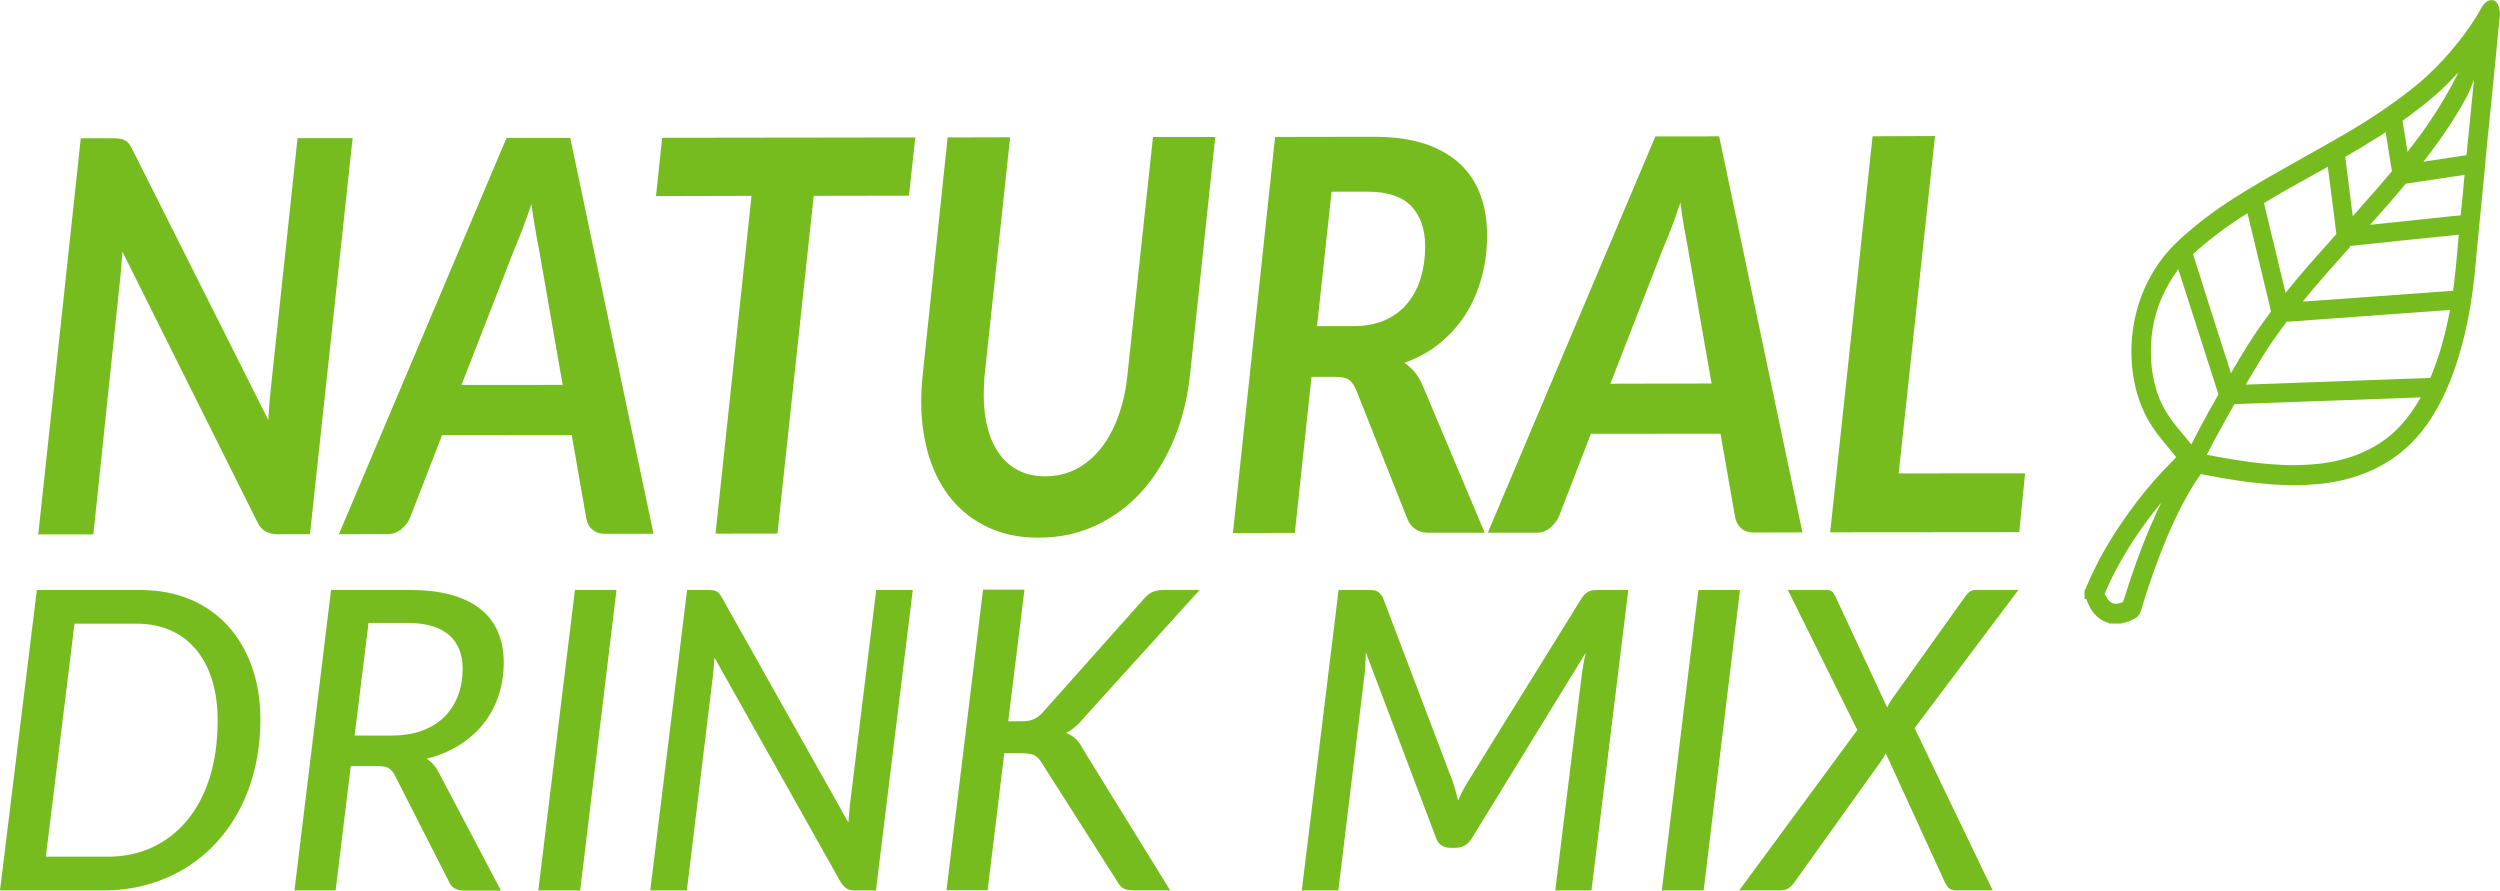
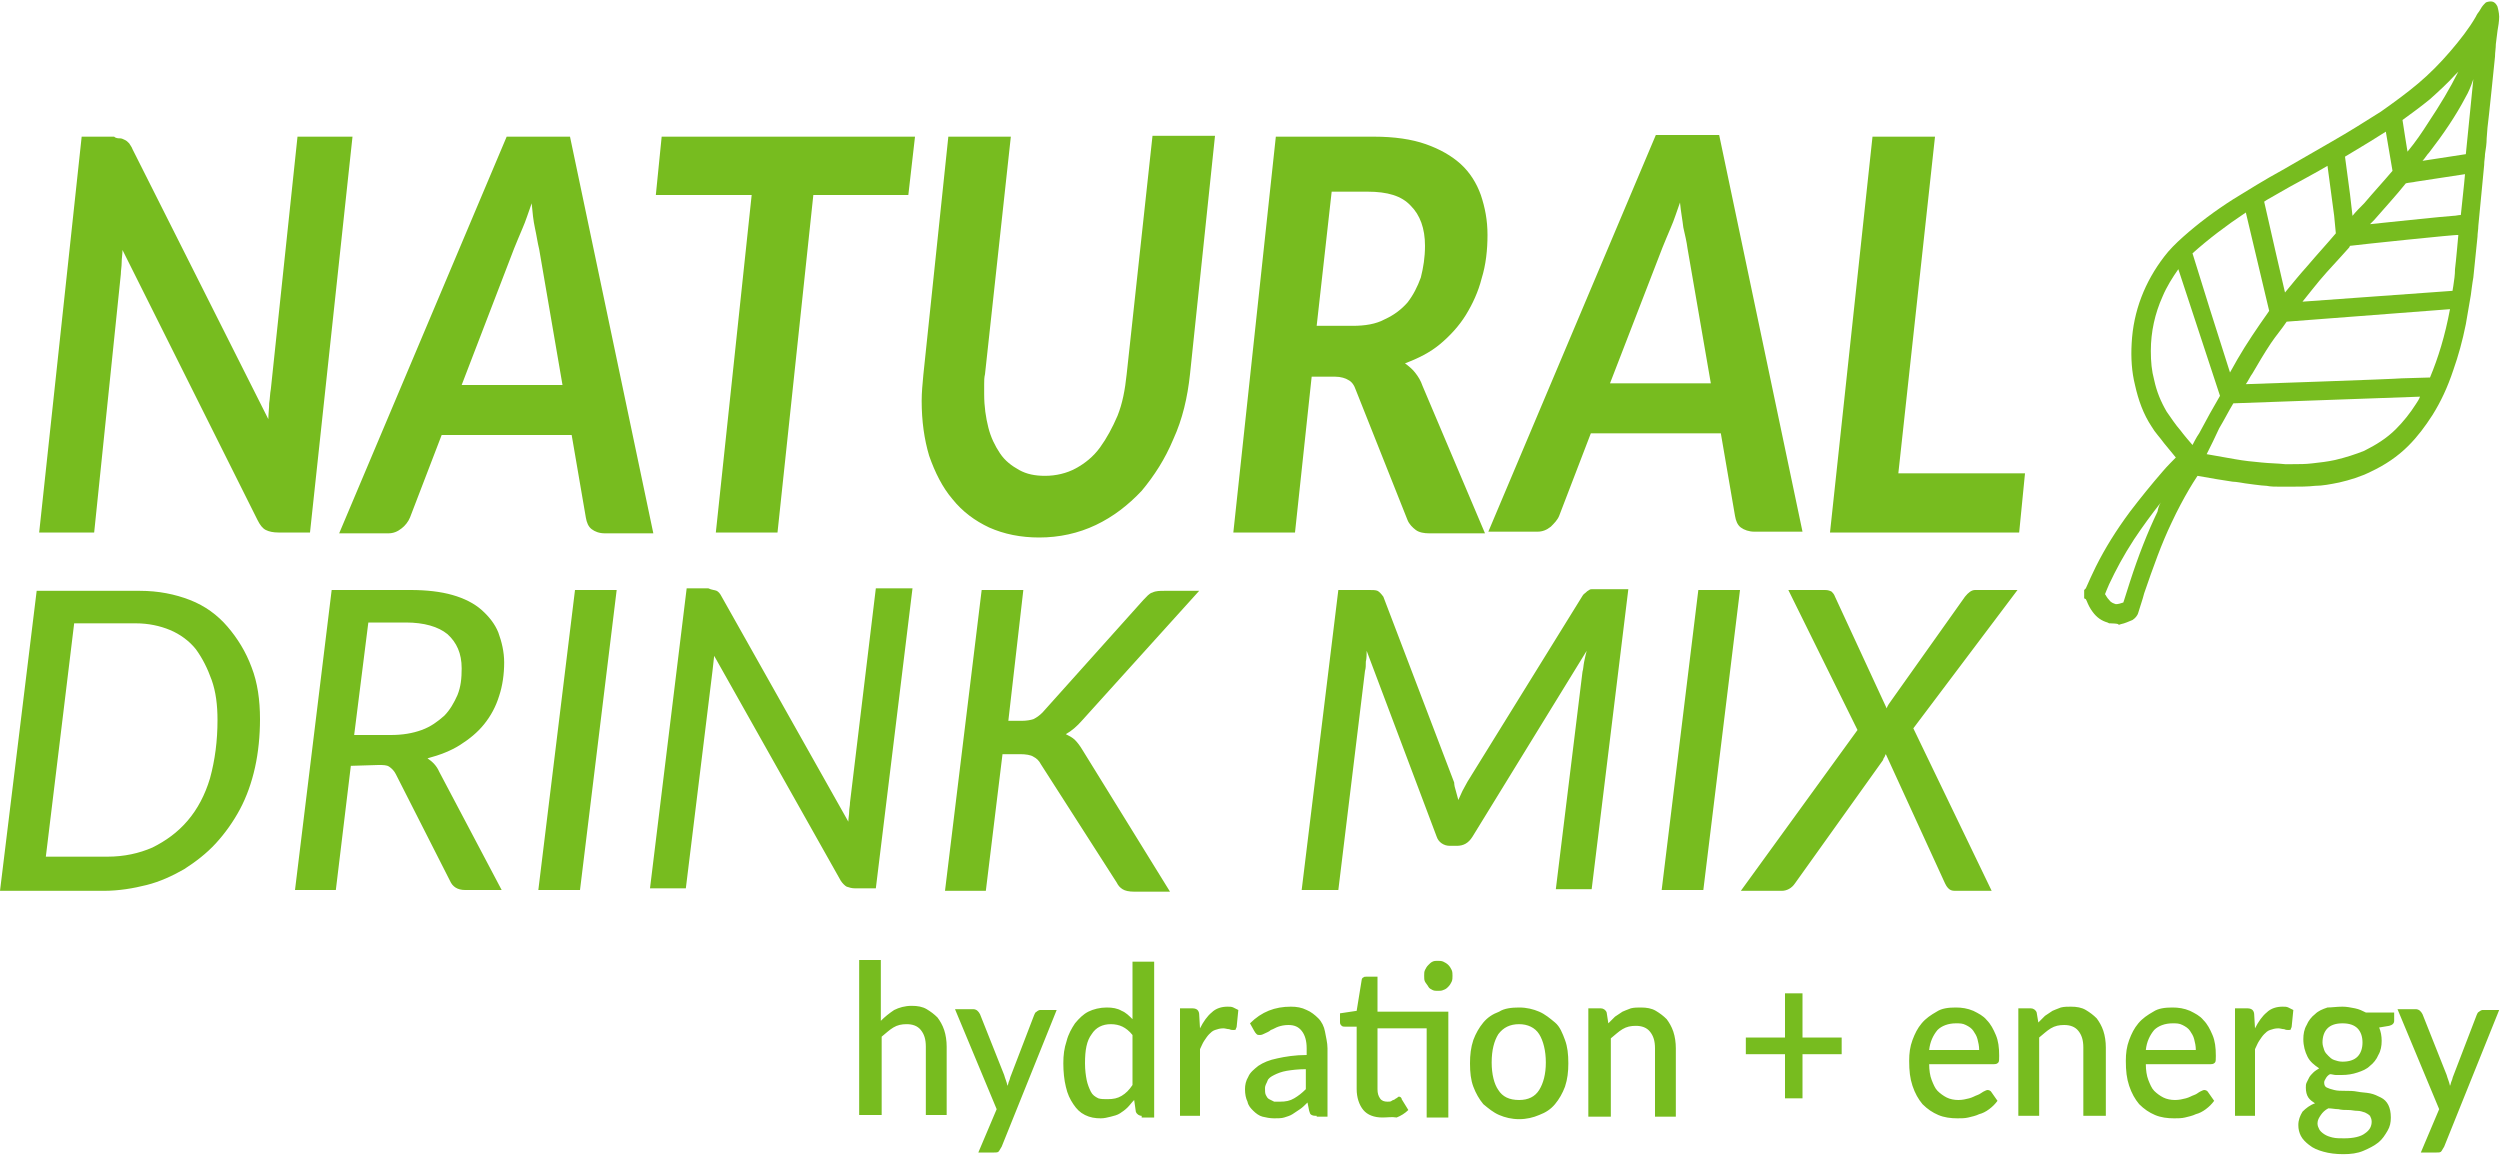
- <svg xmlns="http://www.w3.org/2000/svg" version="1.2" baseProfile="tiny" x="0" y="0" viewBox="0 0 299.96 106.84" xml:space="preserve">
-   <path fill="#77BC1F" d="M14.42 16.65c.22.02.42.1.6.2.16.09.32.23.46.4.13.17.28.42.43.73L32.19 50.4c.03-.63.07-1.26.12-1.86.05-.6.1-1.16.16-1.7l3.23-30.27h6.61l-5.12 47.52-3.84.01c-.58 0-1.06-.11-1.46-.32-.41-.22-.74-.59-1.02-1.16L14.69 30.2l-.12 1.53c-.04.5-.07.97-.12 1.41L11.2 64.12H4.59l5.1-47.53h3.91c.33.01.61.02.82.06zM78.41 64.05h-5.8c-.65 0-1.17-.17-1.55-.53-.4-.33-.64-.81-.73-1.4L68.6 52.2l-15.56.01-3.85 9.93c-.22.51-.56.96-1.03 1.35-.49.39-1.02.59-1.61.59l-5.89.02 20.12-47.56h7.64l9.99 47.51zM55.37 46.19l12.14-.01-2.84-16.27c-.16-.79-.32-1.62-.46-2.49-.16-.89-.3-1.87-.45-2.96-.36 1.09-.71 2.11-1.07 3.04-.36.93-.69 1.74-.99 2.44l-6.33 16.25zM109.82 16.49l-.76 6.99-11.43.02-4.35 40.52-7.43.01 4.32-40.53-11.46.03.74-7 30.37-.04zM125.42 57.15c1.35 0 2.58-.3 3.71-.87 1.13-.59 2.1-1.41 2.95-2.47.84-1.06 1.54-2.35 2.08-3.83.55-1.48.93-3.14 1.11-4.97l3.07-28.57h7.47l-3.03 28.57c-.31 2.79-.95 5.41-1.96 7.79-1 2.37-2.28 4.45-3.84 6.18-1.57 1.74-3.39 3.08-5.48 4.06-2.09.98-4.37 1.47-6.85 1.47-2.25.01-4.25-.39-6-1.19-1.74-.81-3.23-1.92-4.43-3.36-1.21-1.44-2.12-3.17-2.75-5.17-.62-2-.94-4.21-.94-6.63 0-.99.06-2.03.17-3.11l3-28.56 7.5-.02-3.06 28.54c-.05.41-.07.82-.08 1.21-.02.4-.03.77-.03 1.16 0 1.49.16 2.83.49 4.03.31 1.21.79 2.23 1.41 3.08.62.85 1.39 1.52 2.32 1.98.91.46 1.98.68 3.17.68zM157.36 45.22l-2 18.72-7.43.02 5.06-47.53 11.84-.02c2.41 0 4.47.29 6.18.86 1.71.58 3.11 1.4 4.2 2.43 1.11 1.04 1.91 2.28 2.43 3.73.52 1.45.79 3.02.79 4.76 0 1.84-.22 3.56-.68 5.17-.45 1.62-1.08 3.09-1.94 4.4-.84 1.33-1.89 2.46-3.11 3.46-1.23 1-2.62 1.74-4.18 2.31.44.31.85.68 1.21 1.1.37.45.69.97.95 1.59l7.46 17.7h-6.72c-.64 0-1.17-.13-1.6-.44-.44-.29-.76-.71-.97-1.25l-6.12-15.41c-.24-.57-.52-.98-.85-1.23-.34-.25-.86-.37-1.58-.37h-2.94zM159.77 23l-1.75 16.13h4.33c1.5 0 2.79-.25 3.89-.75 1.08-.5 1.98-1.17 2.67-2.04.7-.86 1.23-1.88 1.57-3.03.34-1.16.52-2.42.52-3.75-.01-2.06-.56-3.67-1.68-4.83-1.11-1.15-2.84-1.73-5.16-1.73h-4.39zM216.26 63.88l-5.8.02c-.65 0-1.18-.18-1.57-.53-.38-.35-.63-.82-.72-1.4l-1.74-9.93-15.55.01-3.84 9.93c-.22.49-.57.95-1.04 1.34-.48.41-1.03.6-1.62.6h-5.87l20.11-47.55 7.65-.01 9.99 47.52zm-23.04-17.84l12.14-.03-2.84-16.25c-.15-.8-.31-1.63-.46-2.5-.15-.88-.3-1.86-.44-2.96-.36 1.1-.72 2.11-1.08 3.05-.36.93-.68 1.74-.99 2.43l-6.33 16.26zM227.81 56.8l15.17-.01-.7 7.06-22.69.02 5.09-47.52 7.49-.03-4.36 40.48zM31.24 86.29c0 2.04-.21 3.97-.64 5.78-.42 1.81-1.03 3.47-1.82 4.99-.79 1.51-1.75 2.88-2.87 4.09s-2.39 2.24-3.78 3.08c-1.4.84-2.91 1.48-4.54 1.93s-3.35.68-5.17.68H0l4.42-36.05h12.41c2.21 0 4.21.38 5.99 1.13 1.78.75 3.29 1.82 4.54 3.19 1.25 1.37 2.2 3.01 2.87 4.91.67 1.9 1.01 3.99 1.01 6.27zm-5.13.12c0-1.77-.22-3.38-.66-4.81-.44-1.43-1.08-2.65-1.92-3.66-.84-1-1.86-1.78-3.07-2.31-1.21-.54-2.57-.8-4.11-.8H8.94L5.5 102.79h7.42c1.96 0 3.75-.38 5.37-1.13 1.61-.75 3-1.83 4.17-3.24 1.17-1.41 2.07-3.12 2.71-5.15.63-2.02.94-4.31.94-6.86zM42.09 91.89l-1.82 14.95h-4.94l4.39-36.05h9.54c1.93 0 3.6.21 5.01.62s2.57.99 3.48 1.75c.92.75 1.59 1.67 2.03 2.74.44 1.07.66 2.26.66 3.57 0 1.44-.21 2.79-.64 4.04-.42 1.26-1.04 2.38-1.83 3.37s-1.77 1.84-2.91 2.55c-1.14.71-2.43 1.24-3.86 1.6.58.38 1.06.92 1.42 1.61l7.49 14.22H55.7c-.9 0-1.51-.35-1.82-1.05l-6.49-12.76c-.22-.42-.47-.71-.75-.88-.28-.17-.73-.25-1.35-.25h-3.2zm2.13-17.16l-1.67 13.52H47c1.4 0 2.63-.2 3.69-.6 1.07-.4 1.95-.96 2.66-1.67.7-.71 1.24-1.56 1.61-2.54.37-.98.55-2.05.55-3.2 0-1.78-.56-3.14-1.67-4.08-1.12-.95-2.79-1.42-5.02-1.42h-4.6zM69.61 106.84h-5.02l4.39-36.05h4.99l-4.36 36.05zM85.96 70.94c.2.1.41.34.62.7l15.21 27.05c.03-.42.07-.81.1-1.18.03-.37.07-.72.1-1.05l3.14-25.67h4.39l-4.42 36.05h-2.5c-.4 0-.72-.07-.97-.21-.25-.14-.49-.38-.72-.72l-15.18-27-.15 1.83-3.17 26.1h-4.39l4.42-36.05h2.57c.43 0 .75.05.95.15zM120.97 86.54h1.62c.58 0 1.06-.08 1.43-.24.37-.16.74-.43 1.09-.82l12.06-13.54c.37-.45.74-.76 1.14-.92.39-.16.85-.24 1.38-.24h4.25l-14.03 15.5c-.66.79-1.33 1.34-2 1.66.43.17.81.4 1.13.69.32.29.6.68.85 1.17l10.51 17.03h-4.3c-.65 0-1.11-.09-1.37-.28-.27-.19-.49-.44-.67-.78L125 91.55c-.25-.44-.54-.74-.89-.92-.34-.18-.86-.26-1.56-.26h-2.05l-2 16.45h-4.94l4.39-36.07h4.97l-1.95 15.79zM174.67 94.97c.1.36.19.72.27 1.09.17-.37.34-.73.51-1.08.17-.35.37-.7.59-1.05l13.81-22.28c.15-.19.29-.33.41-.44.12-.11.25-.2.39-.26.13-.07.28-.11.44-.13.16-.02.35-.03.56-.03h3.72l-4.42 36.05h-4.34l3.2-26.07c.05-.35.11-.74.19-1.17.08-.43.16-.86.27-1.29l-13.68 22.28c-.46.75-1.11 1.13-1.92 1.13h-.7c-.38 0-.72-.1-1.01-.29-.29-.19-.5-.47-.64-.84l-8.44-22.31c-.02.44-.04.86-.05 1.28-.02.42-.04.8-.08 1.13l-3.17 26.15h-4.39l4.42-36.05h3.67c.43 0 .75.05.96.15.21.1.43.34.66.7l8.46 22.28c.1.34.21.69.31 1.05zM204.41 106.84h-5.02l4.39-36.05h4.99l-4.36 36.05zM222.85 87.59l-8.34-16.81H219c.37 0 .62.05.77.16.15.11.29.3.42.56l6.24 13.39c.13-.29.32-.61.55-.98l8.84-12.38c.35-.5.76-.75 1.22-.75h5.14l-12.46 16.58 9.37 19.47h-4.45c-.37 0-.64-.1-.82-.29-.19-.19-.33-.41-.45-.64l-7.11-15.52c-.07.13-.14.27-.21.4-.07.13-.15.26-.24.38l-10.54 14.74c-.43.62-.98.93-1.65.93h-4.94l14.17-19.24zM253.09 74.81l-.16-.1c-.71-.2-1.34-.64-1.83-1.31-.28-.38-.5-.8-.68-1.28l-.08-.23-.23-.05V70.8l.17-.18-.02-.01c.36-.92.78-1.79 1.2-2.65 1.09-2.17 2.43-4.34 4.09-6.64 1.26-1.73 2.58-3.33 3.91-4.76.43-.46 1.65-1.7 1.65-1.7l-1.4-1.72c-.55-.66-1.07-1.33-1.54-2.05-.95-1.47-1.64-3.16-2.03-5-.35-1.64-.47-3.34-.37-5.04.24-3.89 1.56-7.38 3.93-10.38.65-.79 1.39-1.56 2.29-2.35 1.81-1.61 3.77-3.09 6-4.51 1.79-1.14 3.73-2.29 5.93-3.52l5.93-3.35c2.13-1.2 4.05-2.37 5.86-3.59 1.73-1.17 3.22-2.29 4.54-3.39 1.29-1.09 2.57-2.37 3.79-3.8 1.23-1.43 2.26-2.82 3.13-4.25l.14-.24c.13-.22.26-.43.37-.65.13-.23.28-.48.54-.7l.19-.16s.38-.21.75-.13.6.58.6.58.24.73.19 1.2-.12 1.21-.17 1.67l-.16 1.61c-.05.51-.1 1.01-.14 1.52 0 0-.8 7.91-.85 8.52l-.14 1.28c-.05.62-.12 1.27-.18 1.9-.05.42-.09.84-.11 1.27l-.71 7.27c-.05.43-.09.86-.12 1.28l-.47 4.92c-.06.54-.26 2.15-.26 2.15-.16 1.17-.36 2.33-.59 3.46-.43 2.03-.91 3.81-1.48 5.46-.72 2.07-1.53 3.84-2.48 5.43-.85 1.43-1.8 2.65-2.88 3.72-1.29 1.26-2.75 2.27-4.45 3.07-1.2.57-2.48 1-3.82 1.3-1.02.22-1.96.37-2.86.44-.9.09-1.83.14-2.75.14-.51 0-1.02-.01-1.53-.04-.48-.01-.98-.04-1.47-.08-.52-.05-2.63-.27-2.63-.27s-1.13-.16-1.46-.21l-1.88-.31-2.29-.43c-.42.56-.73 1.05-1.04 1.56-.72 1.17-1.42 2.48-2.14 4.04-1.16 2.49-2.24 5.27-3.3 8.49-.25.78-.49 1.56-.73 2.35-.12.41-.36.71-.73.9-.47.25-.91.42-1.35.51l-.29.08h-1.4zm6.21-14.48c-1.15 1.39-2.24 2.86-3.25 4.38-1.28 1.97-2.25 3.69-3.03 5.41-.12.23-.21.45-.3.67l-.21.5c.11.06.25.41.46.68.23.3.48.44.82.47.32 0 .62-.07.95-.21l.08-.28c.23-.74.47-1.48.72-2.22 1.03-3.11 2.11-5.87 3.3-8.42.16-.34.31-.67.46-.98zm5.48-5.76c1.14.21 2.29.42 3.44.61 1.07.17 2.15.31 3.23.43.91.08 1.85.15 2.78.19.3.01.61.01.92.01.8 0 1.59-.03 2.38-.1.94-.07 1.84-.2 2.69-.39 1.27-.27 2.45-.66 3.5-1.15 1.44-.66 2.72-1.53 3.78-2.57.9-.87 1.7-1.88 2.4-3 .19-.3.37-.61.55-.92l-22.36.81c-.57 1-1.14 2.01-1.69 3.03-.57 1-1.1 2.02-1.62 3.05zm-3.42-22.27c-.72.98-1.4 2.09-1.94 3.32-.9 2.02-1.35 4.22-1.35 6.53 0 1.29.12 2.44.37 3.51.29 1.38.78 2.64 1.46 3.75.45.73.99 1.47 1.66 2.26.23.26 1.28 1.55 1.36 1.66 0 0 .5-.99.75-1.45l1.31-2.44 1.2-2.12-4.82-15.02zm12.99 6.31c-.63.86-1.27 1.74-1.9 2.64-.78 1.16-1.5 2.37-2.22 3.59-.26.44-.52.88-.78 1.31 0 0 17.74-.64 18.73-.68.44-.01 3.42-.12 3.42-.12 1-2.37 1.78-5.05 2.36-8.16l-19.61 1.42zm-11.22-8.12c.61 1.97 3.44 10.88 4.55 14.29l.94-1.61c1.13-1.93 2.36-3.78 3.65-5.5l.22-.3-2.83-11.79c-2.53 1.59-4.67 3.2-6.53 4.91zm18.88-.98l-.07.16-.88.99c-1.18 1.32-2.37 2.65-3.53 4.02-.41.5-.83 1-1.24 1.51l18.04-1.3.08-.6c.08-.66.16-1.33.23-1.99.07-.7.38-4.14.38-4.14-.06-.01-12.35 1.27-13.01 1.35zm-7.78 5.63c.88-1.09 1.77-2.15 2.66-3.19 1.14-1.29 2.28-2.58 3.43-3.86l-.25-2.08-.77-6c-.83.47-4.54 2.53-4.54 2.53-.94.53-1.88 1.09-2.82 1.64l-.3.18c.54 2.22 2.59 10.78 2.59 10.78zm15.63-13.28c-.4.06-.81.13-1.22.18-1.2 1.49-2.5 2.95-3.79 4.4l-.48.53s9.55-.99 10-1.05c.3-.02.59-.05.87-.08.12-1.07.36-3.57.47-4.86l-5.85.88zm-8.47-3.04c.18 1.5.37 3 .57 4.51l.33 2.62c.44-.51.9-1.02 1.35-1.54 1.14-1.27 2.26-2.56 3.35-3.87l-.75-4.68-.83.54c-1.32.84-2.67 1.64-4.02 2.42zm15.45-9.25c-.32.86-.63 1.59-.89 2.08-1.25 2.28-2.73 4.54-4.4 6.74-.26.34-.52.68-.78 1.01l5.17-.78.9-9.05zm-7.97 8.65c.97-1.25 1.79-2.36 2.54-3.46 1.42-2.08 2.59-4.08 3.57-6.09-.13.14-.26.28-.4.42-.94 1.02-1.96 1.99-3.03 2.88-1.07.88-2.17 1.72-3.29 2.51.01.02.61 3.74.61 3.74z" />
+ <svg xmlns="http://www.w3.org/2000/svg" version="1.1" id="Layer_1" x="0" y="0" viewBox="-155 343.2 300 138.5" xml:space="preserve">
+   <style type="text/css">.st0{fill:#77BC1F;}</style>
+   <path class="st0" d="M-140.6 359.8c.2 0 .4.1.6.2.2.1.3.2.5.4.1.2.3.4.4.7l16.3 32.4c0-.6.1-1.3.1-1.9.1-.6.1-1.2.2-1.7l3.2-30.3h6.6l-5.1 47.5h-3.8c-.6 0-1.1-.1-1.5-.3-.4-.2-.7-.6-1-1.2l-16.2-32.4c0 .5-.1 1-.1 1.5s-.1 1-.1 1.4l-3.2 31h-6.6l5.1-47.5h3.9c.2.2.5.2.7.2zM-76.6 407.2h-5.8c-.7 0-1.2-.2-1.6-.5-.4-.3-.6-.8-.7-1.4l-1.7-9.9H-102l-3.8 9.9c-.2.5-.6 1-1 1.3-.5.4-1 .6-1.6.6h-5.9l20.1-47.6h7.6l10 47.6zm-23-17.8h12.1l-2.8-16.3c-.2-.8-.3-1.6-.5-2.5-.2-.9-.3-1.9-.4-3-.4 1.1-.7 2.1-1.1 3s-.7 1.7-1 2.4l-6.3 16.4zM-45.2 359.6l-.8 7h-11.4l-4.3 40.5h-7.4l4.3-40.5h-11.5l.7-7h30.4zM-29.6 400.3c1.3 0 2.6-.3 3.7-.9 1.1-.6 2.1-1.4 2.9-2.5.8-1.1 1.5-2.4 2.1-3.8.6-1.5.9-3.1 1.1-5l3.1-28.6h7.5l-3 28.6c-.3 2.8-.9 5.4-2 7.8-1 2.4-2.3 4.4-3.8 6.2-1.6 1.7-3.4 3.1-5.5 4.1s-4.4 1.5-6.8 1.5c-2.2 0-4.2-.4-6-1.2-1.7-.8-3.2-1.9-4.4-3.4-1.2-1.4-2.1-3.2-2.8-5.2-.6-2-.9-4.2-.9-6.6 0-1 .1-2 .2-3.1l3-28.6h7.5l-3.1 28.5c-.1.4-.1.8-.1 1.2v1.2c0 1.5.2 2.8.5 4 .3 1.2.8 2.2 1.4 3.1.6.9 1.4 1.5 2.3 2 .9.5 1.9.7 3.1.7zM2.4 388.4l-2 18.7H-7l5.1-47.5H9.9c2.4 0 4.5.3 6.2.9 1.7.6 3.1 1.4 4.2 2.4s1.9 2.3 2.4 3.7c.5 1.5.8 3 .8 4.8 0 1.8-.2 3.6-.7 5.2-.4 1.6-1.1 3.1-1.9 4.4-.8 1.3-1.9 2.5-3.1 3.5-1.2 1-2.6 1.7-4.2 2.3.4.3.9.7 1.2 1.1.4.5.7 1 .9 1.6l7.5 17.7h-6.7c-.6 0-1.2-.1-1.6-.4-.4-.3-.8-.7-1-1.2L7.7 390c-.2-.6-.5-1-.9-1.2-.3-.2-.9-.4-1.6-.4H2.4zm2.4-22.2L3 382.3h4.3c1.5 0 2.8-.2 3.9-.8 1.1-.5 2-1.2 2.7-2 .7-.9 1.2-1.9 1.6-3 .3-1.2.5-2.4.5-3.8 0-2.1-.6-3.7-1.7-4.8-1.1-1.2-2.8-1.7-5.2-1.7H4.8zM61.3 407h-5.8c-.6 0-1.2-.2-1.6-.5-.4-.3-.6-.8-.7-1.4l-1.7-9.9H35.9l-3.8 9.9c-.2.5-.6.9-1 1.3-.5.4-1 .6-1.6.6h-5.9l20.1-47.6h7.6l10 47.6zm-23.1-17.8h12.1L47.5 373c-.1-.8-.3-1.6-.5-2.5-.1-.9-.3-1.9-.4-3-.4 1.1-.7 2.1-1.1 3-.4.9-.7 1.7-1 2.4l-6.3 16.3zM72.8 400H88l-.7 7.1H64.6l5.1-47.5h7.5L72.8 400zM-123.8 429.5c0 2-.2 4-.6 5.8-.4 1.8-1 3.5-1.8 5s-1.8 2.9-2.9 4.1c-1.1 1.2-2.4 2.2-3.8 3.1-1.4.8-2.9 1.5-4.5 1.9-1.6.4-3.3.7-5.2.7H-155l4.4-36h12.4c2.2 0 4.2.4 6 1.1s3.3 1.8 4.5 3.2c1.2 1.4 2.2 3 2.9 4.9.7 1.8 1 3.9 1 6.2zm-5.1.1c0-1.8-.2-3.4-.7-4.8s-1.1-2.6-1.9-3.7c-.8-1-1.9-1.8-3.1-2.3-1.2-.5-2.6-.8-4.1-.8h-7.4l-3.4 28h7.4c2 0 3.8-.4 5.4-1.1 1.6-.8 3-1.8 4.2-3.2s2.1-3.1 2.7-5.1c.6-2.2.9-4.5.9-7zM-112.9 435.1l-1.8 14.9h-4.9l4.4-36h9.5c1.9 0 3.6.2 5 .6s2.6 1 3.5 1.8c.9.8 1.6 1.7 2 2.7.4 1.1.7 2.3.7 3.6 0 1.4-.2 2.8-.6 4-.4 1.3-1 2.4-1.8 3.4s-1.8 1.8-2.9 2.5c-1.1.7-2.4 1.2-3.9 1.6.6.4 1.1.9 1.4 1.6l7.5 14.2h-4.4c-.9 0-1.5-.4-1.8-1.1l-6.5-12.8c-.2-.4-.5-.7-.8-.9-.3-.2-.7-.2-1.3-.2l-3.3.1zm2.1-17.2l-1.7 13.5h4.4c1.4 0 2.6-.2 3.7-.6 1.1-.4 1.9-1 2.7-1.7.7-.7 1.2-1.6 1.6-2.5.4-1 .5-2 .5-3.2 0-1.8-.6-3.1-1.7-4.1-1.1-.9-2.8-1.4-5-1.4h-4.5zM-85.4 450h-5l4.4-36h5l-4.4 36zM-69 414.1c.2.1.4.3.6.7l15.2 27c0-.4.1-.8.1-1.2s.1-.7.1-1.1l3.1-25.7h4.4l-4.4 36h-2.5c-.4 0-.7-.1-1-.2-.2-.1-.5-.4-.7-.7l-15.2-27-.2 1.8-3.2 26.1H-77l4.4-36h2.6c.4.2.8.2 1 .3zM-34 429.7h1.6c.6 0 1.1-.1 1.4-.2.4-.2.7-.4 1.1-.8l12.1-13.5c.4-.4.7-.8 1.1-.9.4-.2.9-.2 1.4-.2h4.2l-14 15.5c-.7.8-1.3 1.3-2 1.7.4.2.8.4 1.1.7.3.3.6.7.9 1.2l10.5 17h-4.3c-.6 0-1.1-.1-1.4-.3-.3-.2-.5-.4-.7-.8l-9.1-14.2c-.2-.4-.5-.7-.9-.9-.3-.2-.9-.3-1.6-.3h-2.1l-2 16.4h-4.9l4.4-36.1h5l-1.8 15.7zM19.7 438.1c.1.4.2.7.3 1.1.2-.4.3-.7.5-1.1.2-.4.4-.7.6-1.1l13.8-22.3c.1-.2.3-.3.4-.4.1-.1.2-.2.4-.3.1-.1.3-.1.4-.1h4.3l-4.4 36h-4.3l3.2-26.1c.1-.3.1-.7.2-1.2s.2-.9.3-1.3l-13.7 22.3c-.5.8-1.1 1.1-1.9 1.1H19c-.4 0-.7-.1-1-.3s-.5-.5-.6-.8L9 421.3c0 .4 0 .9-.1 1.3 0 .4 0 .8-.1 1.1L5.6 450H1.2l4.4-36h3.7c.4 0 .8 0 1 .1s.4.3.7.7l8.5 22.3c0 .3.1.7.2 1zM49.4 450h-5l4.4-36h5l-4.4 36zM67.9 430.8L59.6 414H64c.4 0 .6.1.8.2.1.1.3.3.4.6l6.2 13.4c.1-.3.3-.6.6-1l8.8-12.4c.4-.5.8-.8 1.2-.8h5.1l-12.5 16.6 9.4 19.5h-4.4c-.4 0-.6-.1-.8-.3-.2-.2-.3-.4-.4-.6l-7.1-15.5c-.1.1-.1.3-.2.4s-.1.3-.2.4l-10.5 14.7c-.4.6-1 .9-1.6.9h-4.9l14-19.3z" />
+   <path id="XMLID_41_" class="st0" d="M98.1 418l-.2-.1c-.7-.2-1.3-.6-1.8-1.3-.3-.4-.5-.8-.7-1.3l-.1-.2-.2-.1v-1l.2-.2c.4-.9.8-1.8 1.2-2.6 1.1-2.2 2.4-4.3 4.1-6.6 1.3-1.7 2.6-3.3 3.9-4.8.4-.5 1.6-1.7 1.6-1.7l-1.4-1.7c-.5-.7-1.1-1.3-1.5-2-1-1.5-1.6-3.2-2-5-.4-1.6-.5-3.3-.4-5 .2-3.9 1.6-7.4 3.9-10.4.6-.8 1.4-1.6 2.3-2.4 1.8-1.6 3.8-3.1 6-4.5 1.8-1.1 3.7-2.3 5.9-3.5l5.9-3.4c2.1-1.2 4-2.4 5.9-3.6 1.7-1.2 3.2-2.3 4.5-3.4 1.3-1.1 2.6-2.4 3.8-3.8 1.2-1.4 2.3-2.8 3.1-4.2l.1-.2c.1-.2.3-.4.4-.6.1-.2.3-.5.5-.7l.2-.2s.4-.2.8-.1.6.6.6.6.2.7.2 1.2-.1 1.2-.2 1.7l-.2 1.6c0 .5-.1 1-.1 1.5 0 0-.8 7.9-.9 8.5l-.1 1.3c0 .6-.1 1.3-.2 1.9 0 .4-.1.8-.1 1.3l-.7 7.3c0 .4-.1.9-.1 1.3l-.5 4.9c-.1.5-.3 2.1-.3 2.1-.2 1.2-.4 2.3-.6 3.5-.4 2-.9 3.8-1.5 5.5-.7 2.1-1.5 3.8-2.5 5.4-.9 1.4-1.8 2.6-2.9 3.7-1.3 1.3-2.8 2.3-4.5 3.1-1.2.6-2.5 1-3.8 1.3-1 .2-2 .4-2.9.4-.9.1-1.8.1-2.8.1h-1.5c-.5 0-1 0-1.5-.1-.5 0-2.6-.3-2.6-.3s-1.1-.2-1.5-.2l-1.9-.3-2.3-.4c-.4.6-.7 1.1-1 1.6-.7 1.2-1.4 2.5-2.1 4-1.2 2.5-2.2 5.3-3.3 8.5-.2.8-.5 1.6-.7 2.3-.1.4-.4.7-.7.9-.5.2-.9.4-1.4.5l-.3.1c.3-.2-1.1-.2-1.1-.2zm6.2-14.5c-1.1 1.4-2.2 2.9-3.2 4.4-1.3 2-2.2 3.7-3 5.4-.1.2-.2.5-.3.7l-.2.5c.1.1.2.4.5.7.2.3.5.4.8.5.3 0 .6-.1.9-.2l.1-.3c.2-.7.5-1.5.7-2.2 1-3.1 2.1-5.9 3.3-8.4.1-.5.2-.8.4-1.1zm5.5-5.8c1.1.2 2.3.4 3.4.6 1.1.2 2.1.3 3.2.4.9.1 1.9.1 2.8.2h.9c.8 0 1.6 0 2.4-.1.9-.1 1.8-.2 2.7-.4 1.3-.3 2.5-.7 3.5-1.1 1.4-.7 2.7-1.5 3.8-2.6.9-.9 1.7-1.9 2.4-3 .2-.3.4-.6.5-.9l-22.4.8c-.6 1-1.1 2-1.7 3-.5 1.1-1 2.1-1.5 3.1zm-3.4-22.2c-.7 1-1.4 2.1-1.9 3.3-.9 2-1.4 4.2-1.4 6.5 0 1.3.1 2.4.4 3.5.3 1.4.8 2.6 1.5 3.8.5.7 1 1.5 1.7 2.3.2.3 1.3 1.6 1.4 1.7 0 0 .5-1 .8-1.4l1.3-2.4 1.2-2.1-5-15.2zm13 6.3c-.6.9-1.3 1.7-1.9 2.6-.8 1.2-1.5 2.4-2.2 3.6-.3.4-.5.9-.8 1.3 0 0 17.7-.6 18.7-.7.4 0 3.4-.1 3.4-.1 1-2.4 1.8-5 2.4-8.2l-19.6 1.5zm-11.3-8.2c.6 2 3.4 10.9 4.5 14.3l.9-1.6c1.1-1.9 2.4-3.8 3.6-5.5l.2-.3-2.8-11.8c-2.4 1.6-4.5 3.2-6.4 4.9zm18.9-.9l-.1.2-.9 1c-1.2 1.3-2.4 2.6-3.5 4l-1.2 1.5 18-1.3.1-.6c.1-.7.2-1.3.2-2 .1-.7.4-4.1.4-4.1 0-.1-12.3 1.2-13 1.3zm-7.8 5.6c.9-1.1 1.8-2.2 2.7-3.2 1.1-1.3 2.3-2.6 3.4-3.9l-.2-2.1-.8-6c-.8.5-4.5 2.5-4.5 2.5-.9.5-1.9 1.1-2.8 1.6l-.3.2c.5 2.3 2.5 10.9 2.5 10.9zm15.7-13.3c-.4.1-.8.1-1.2.2-1.2 1.5-2.5 2.9-3.8 4.4l-.5.5s9.5-1 10-1c.3 0 .6-.1.9-.1.1-1.1.4-3.6.5-4.9l-5.9.9zm-8.5-3l.6 4.5.3 2.6c.4-.5.9-1 1.4-1.5 1.1-1.3 2.3-2.6 3.4-3.9l-.8-4.7-.8.5c-1.4.9-2.8 1.7-4.1 2.5zm15.4-9.3c-.3.9-.6 1.6-.9 2.1-1.2 2.3-2.7 4.5-4.4 6.7-.3.3-.5.7-.8 1l5.2-.8.9-9zm-7.9 8.7c1-1.2 1.8-2.4 2.5-3.5 1.4-2.1 2.6-4.1 3.6-6.1l-.4.4c-.9 1-2 2-3 2.9-1.1.9-2.2 1.7-3.3 2.5 0 .1.6 3.8.6 3.8z" />
+   <path class="st0" d="M-51.9 477.1v-18.7h2.6v7.3c.5-.5 1-.9 1.6-1.3.6-.3 1.3-.5 2.1-.5.7 0 1.3.1 1.8.4s.9.6 1.3 1c.3.4.6.9.8 1.5.2.6.3 1.3.3 2v8.2h-2.5v-8.2c0-.9-.2-1.5-.6-2-.4-.5-1-.7-1.7-.7-.6 0-1.1.1-1.6.4-.5.3-.9.7-1.4 1.1v9.4h-2.7zM-34.8 480.8c-.1.2-.2.3-.3.5s-.3.2-.6.2h-1.9l2.2-5.2-5-12h2.2c.2 0 .4.1.5.2.1.1.2.2.3.4l2.9 7.3c.1.4.3.8.4 1.3.1-.2.1-.4.2-.6.1-.2.1-.4.2-.6l2.8-7.3c.1-.2.1-.3.3-.4.1-.1.3-.2.4-.2h2l-6.6 16.4zM-18 477.1c-.3 0-.6-.2-.7-.5l-.2-1.4c-.3.3-.5.6-.8.9-.3.3-.6.5-.9.7-.3.2-.7.3-1.1.4-.4.1-.8.2-1.2.2-.7 0-1.3-.1-1.9-.4-.6-.3-1-.7-1.4-1.3s-.7-1.2-.9-2.1c-.2-.8-.3-1.8-.3-2.8 0-1 .1-1.8.4-2.7.2-.8.6-1.5 1-2.1.5-.6 1-1.1 1.6-1.4s1.4-.5 2.2-.5c.7 0 1.3.1 1.8.4.5.2.9.6 1.3 1v-6.9h2.6v18.7H-18zm-4.1-2c.7 0 1.2-.1 1.7-.4.5-.3.9-.7 1.3-1.3v-6c-.4-.5-.8-.8-1.2-1-.4-.2-.9-.3-1.4-.3-1 0-1.8.4-2.3 1.2-.6.8-.8 1.9-.8 3.5 0 .8.1 1.5.2 2s.3 1 .5 1.4c.2.4.5.6.9.8.3.1.7.1 1.1.1zM-13.4 477.1v-12.9h1.5c.3 0 .5.1.6.2.1.1.2.3.2.5l.1 1.7c.4-.8.9-1.5 1.4-1.9.5-.5 1.2-.7 1.9-.7.3 0 .5 0 .7.1l.6.3-.2 2c0 .1-.1.2-.1.3s-.2.1-.3.1c-.1 0-.3 0-.5-.1-.2 0-.5-.1-.7-.1-.4 0-.7.1-1 .2-.3.1-.5.3-.7.5-.2.2-.4.5-.6.8-.2.3-.3.6-.5 1v8h-2.4zM3 477.1c-.2 0-.4 0-.6-.1s-.2-.2-.3-.5l-.2-1c-.3.3-.6.6-.9.8l-.9.6c-.3.2-.7.3-1 .4s-.8.1-1.2.1c-.5 0-1-.1-1.4-.2-.4-.1-.8-.4-1.1-.7-.3-.3-.6-.6-.7-1.1-.2-.4-.3-.9-.3-1.5 0-.5.1-1 .4-1.5.2-.5.7-.9 1.2-1.3.6-.4 1.3-.7 2.3-.9.9-.2 2.1-.4 3.5-.4v-.8c0-.9-.2-1.6-.6-2.1-.4-.5-.9-.7-1.6-.7-.5 0-.9.1-1.2.2s-.6.3-.9.4c-.2.2-.5.3-.7.4s-.4.2-.6.2c-.2 0-.3 0-.4-.1s-.2-.2-.3-.4l-.5-.9c1.4-1.4 3-2 4.9-2 .7 0 1.3.1 1.9.4.5.2 1 .6 1.4 1s.7 1 .8 1.6.3 1.3.3 2v8.2H3zm-4.4-1.7c.7 0 1.2-.1 1.7-.4.5-.3.9-.6 1.4-1.1v-2.4c-.9 0-1.7.1-2.3.2-.6.1-1.1.3-1.5.5-.4.2-.7.4-.8.7s-.3.5-.3.9c0 .3 0 .6.1.8.1.2.2.4.4.5l.6.3h.7zM10.9 477.3c-1 0-1.8-.3-2.3-.9s-.8-1.5-.8-2.5v-7.5H6.4c-.1 0-.3 0-.4-.1-.1-.1-.2-.2-.2-.4v-1.1l2-.3.6-3.7c0-.1.1-.3.2-.3.1-.1.2-.1.4-.1h1.3v4.2h8.5v12.7h-2.6v-10.7h-5.9v7.3c0 .5.1.8.3 1.1s.5.4.9.4c.2 0 .4 0 .5-.1s.3-.1.4-.2c.1-.1.2-.1.3-.2s.1-.1.2-.1.3.1.3.3l.8 1.3c-.4.4-.9.7-1.4.9-.6-.1-1.1 0-1.7 0zm8.4-17c0 .2 0 .5-.1.7-.1.2-.2.4-.4.6-.2.2-.3.3-.6.4-.2.1-.4.1-.7.1-.2 0-.4 0-.6-.1s-.4-.2-.5-.4-.3-.4-.4-.6c-.1-.2-.1-.4-.1-.7 0-.3 0-.5.1-.7.1-.2.2-.4.4-.6s.3-.3.5-.4.4-.1.6-.1c.2 0 .5 0 .7.1.2.1.4.2.6.4.2.2.3.4.4.6.1.2.1.5.1.7zM27.3 464.1c.9 0 1.7.2 2.4.5s1.3.8 1.9 1.3.9 1.3 1.2 2.1c.3.8.4 1.7.4 2.8 0 1-.1 1.9-.4 2.8-.3.8-.7 1.5-1.2 2.1s-1.1 1-1.9 1.3c-.7.3-1.5.5-2.4.5-.9 0-1.7-.2-2.4-.5s-1.3-.8-1.9-1.3c-.5-.6-.9-1.3-1.2-2.1-.3-.8-.4-1.7-.4-2.8 0-1 .1-1.9.4-2.8.3-.8.7-1.5 1.2-2.1.5-.6 1.1-1 1.9-1.3.6-.4 1.5-.5 2.4-.5zm0 11.1c1.1 0 1.9-.4 2.4-1.2.5-.8.8-1.9.8-3.3s-.3-2.6-.8-3.4c-.5-.8-1.4-1.2-2.4-1.2-1.1 0-1.9.4-2.5 1.2-.5.8-.8 1.9-.8 3.4 0 1.4.3 2.6.8 3.3.5.8 1.3 1.2 2.5 1.2zM35.6 477.1v-12.9h1.5c.3 0 .6.2.7.5l.2 1.3.8-.8.9-.6s.7-.3 1-.4c.4-.1.8-.1 1.2-.1.7 0 1.3.1 1.8.4s.9.6 1.3 1c.3.4.6.9.8 1.5.2.6.3 1.3.3 2v8.2h-2.5V469c0-.9-.2-1.5-.6-2-.4-.5-1-.7-1.7-.7-.6 0-1.1.1-1.6.4-.5.3-.9.7-1.4 1.1v9.4h-2.7zM61.3 462.4v5.3H66v2h-4.7v5.3h-2.1v-5.3h-4.7v-2h4.7v-5.3h2.1zM79.7 464.1c.7 0 1.4.1 2.1.4.6.3 1.2.6 1.6 1.1.5.5.8 1.1 1.1 1.8s.4 1.5.4 2.5c0 .4 0 .7-.1.8-.1.1-.2.2-.5.2h-7.8c0 .7.1 1.4.3 1.9.2.5.4 1 .7 1.3s.7.6 1.1.8c.4.2.9.3 1.4.3.5 0 .9-.1 1.3-.2s.7-.3 1-.4c.3-.1.5-.3.7-.4s.4-.2.5-.2c.2 0 .4.1.5.3l.7 1c-.3.4-.6.7-1 1s-.8.5-1.2.6c-.4.2-.9.3-1.3.4s-.9.1-1.3.1c-.8 0-1.6-.1-2.3-.4s-1.3-.7-1.9-1.3c-.5-.6-.9-1.3-1.2-2.2-.3-.9-.4-1.8-.4-3 0-.9.1-1.7.4-2.5.3-.8.6-1.4 1.1-2 .5-.6 1.1-1 1.8-1.4.6-.4 1.4-.5 2.3-.5zm0 1.9c-.9 0-1.7.3-2.2.8-.5.6-.9 1.4-1 2.4h6c0-.5-.1-.9-.2-1.3s-.3-.7-.5-1c-.2-.3-.5-.5-.9-.7s-.7-.2-1.2-.2zM87.2 477.1v-12.9h1.5c.3 0 .6.2.7.5l.2 1.2.8-.8.9-.6s.7-.3 1-.4c.4-.1.8-.1 1.2-.1.7 0 1.3.1 1.8.4s.9.6 1.3 1c.3.4.6.9.8 1.5.2.6.3 1.3.3 2v8.2H95v-8.2c0-.9-.2-1.5-.6-2-.4-.5-1-.7-1.7-.7-.6 0-1.1.1-1.6.4-.5.3-.9.7-1.4 1.1v9.4h-2.5zM105.7 464.1c.7 0 1.4.1 2.1.4.6.3 1.2.6 1.6 1.1.5.5.8 1.1 1.1 1.8s.4 1.5.4 2.5c0 .4 0 .7-.1.8-.1.1-.2.2-.5.2h-7.8c0 .7.1 1.4.3 1.9.2.5.4 1 .7 1.3s.7.6 1.1.8c.4.2.9.3 1.4.3.5 0 .9-.1 1.3-.2s.7-.3 1-.4c.3-.1.5-.3.7-.4s.4-.2.5-.2c.2 0 .4.1.5.3l.7 1c-.3.4-.6.7-1 1s-.8.5-1.2.6c-.4.2-.9.3-1.3.4s-.9.1-1.3.1c-.8 0-1.6-.1-2.3-.4s-1.3-.7-1.9-1.3c-.5-.6-.9-1.3-1.2-2.2-.3-.9-.4-1.8-.4-3 0-.9.1-1.7.4-2.5.3-.8.6-1.4 1.1-2 .5-.6 1.1-1 1.8-1.4.6-.4 1.4-.5 2.3-.5zm0 1.9c-.9 0-1.7.3-2.2.8-.5.6-.9 1.4-1 2.4h6c0-.5-.1-.9-.2-1.3s-.3-.7-.5-1c-.2-.3-.5-.5-.9-.7s-.7-.2-1.2-.2zM113.2 477.1v-12.9h1.5c.3 0 .5.1.6.2.1.1.2.3.2.5l.1 1.7c.4-.8.9-1.5 1.4-1.9.5-.5 1.2-.7 1.9-.7.3 0 .5 0 .7.1l.6.3-.2 2c0 .1-.1.2-.1.3s-.2.1-.3.1c-.1 0-.3 0-.5-.1-.2 0-.5-.1-.7-.1-.4 0-.7.1-1 .2-.3.1-.5.3-.7.5-.2.2-.4.5-.6.8-.2.3-.3.6-.5 1v8h-2.4zM126.1 464c.5 0 1 .1 1.5.2s.9.3 1.3.5h3.4v1c0 .3-.2.5-.6.6l-1.2.2c.2.5.3 1 .3 1.6 0 .6-.1 1.2-.4 1.7-.2.5-.6 1-1 1.3-.4.4-.9.6-1.5.8-.6.2-1.2.3-1.9.3h-.7c-.2 0-.5-.1-.7-.1-.2.1-.4.3-.5.5-.1.2-.2.3-.2.5 0 .3.1.5.3.6.2.1.5.2.9.3.4.1.8.1 1.3.1s1 0 1.5.1 1 .1 1.5.2.9.3 1.3.5.7.5.9.9c.2.4.3.9.3 1.5s-.1 1.1-.4 1.6c-.3.5-.6 1-1.1 1.4-.5.4-1.1.7-1.8 1s-1.5.4-2.4.4c-.9 0-1.7-.1-2.4-.3-.7-.2-1.2-.4-1.7-.8-.4-.3-.8-.7-1-1.1-.2-.4-.3-.8-.3-1.3 0-.6.2-1.1.5-1.6.4-.4.9-.8 1.5-1-.3-.2-.6-.4-.8-.7-.2-.3-.3-.7-.3-1.2 0-.2 0-.4.1-.6l.3-.6c.1-.2.3-.4.5-.6.2-.2.4-.3.7-.5-.6-.4-1.1-.8-1.4-1.4s-.5-1.3-.5-2.1c0-.6.1-1.2.4-1.7.2-.5.6-1 1-1.3.4-.4.9-.6 1.5-.8.5 0 1.1-.1 1.8-.1zm3.5 13.8c0-.3-.1-.5-.2-.7-.2-.2-.4-.3-.6-.4-.3-.1-.6-.2-.9-.2-.4 0-.7-.1-1.1-.1-.4 0-.8 0-1.2-.1-.4 0-.8-.1-1.2-.1-.4.2-.7.5-.9.8-.2.3-.4.6-.4 1 0 .3.1.5.2.7s.3.4.6.6c.3.2.6.3 1 .4.4.1.9.1 1.4.1 1.1 0 2-.2 2.5-.6.6-.4.8-.9.8-1.4zm-3.5-7.2c.8 0 1.4-.2 1.8-.6.4-.4.6-1 .6-1.7s-.2-1.3-.6-1.7c-.4-.4-1-.6-1.8-.6s-1.4.2-1.8.6c-.4.4-.6 1-.6 1.7 0 .3.1.6.2.9.1.3.3.5.5.7.2.2.4.4.7.5.3.1.6.2 1 .2zM138.3 480.8c-.1.2-.2.3-.3.5s-.3.2-.6.2h-1.9l2.2-5.2-5-12h2.2c.2 0 .4.1.5.2.1.1.2.2.3.4l2.9 7.3c.1.4.3.8.4 1.3.1-.2.1-.4.2-.6.1-.2.1-.4.2-.6l2.8-7.3c.1-.2.1-.3.3-.4.1-.1.3-.2.4-.2h2l-6.6 16.4z" />
</svg>
